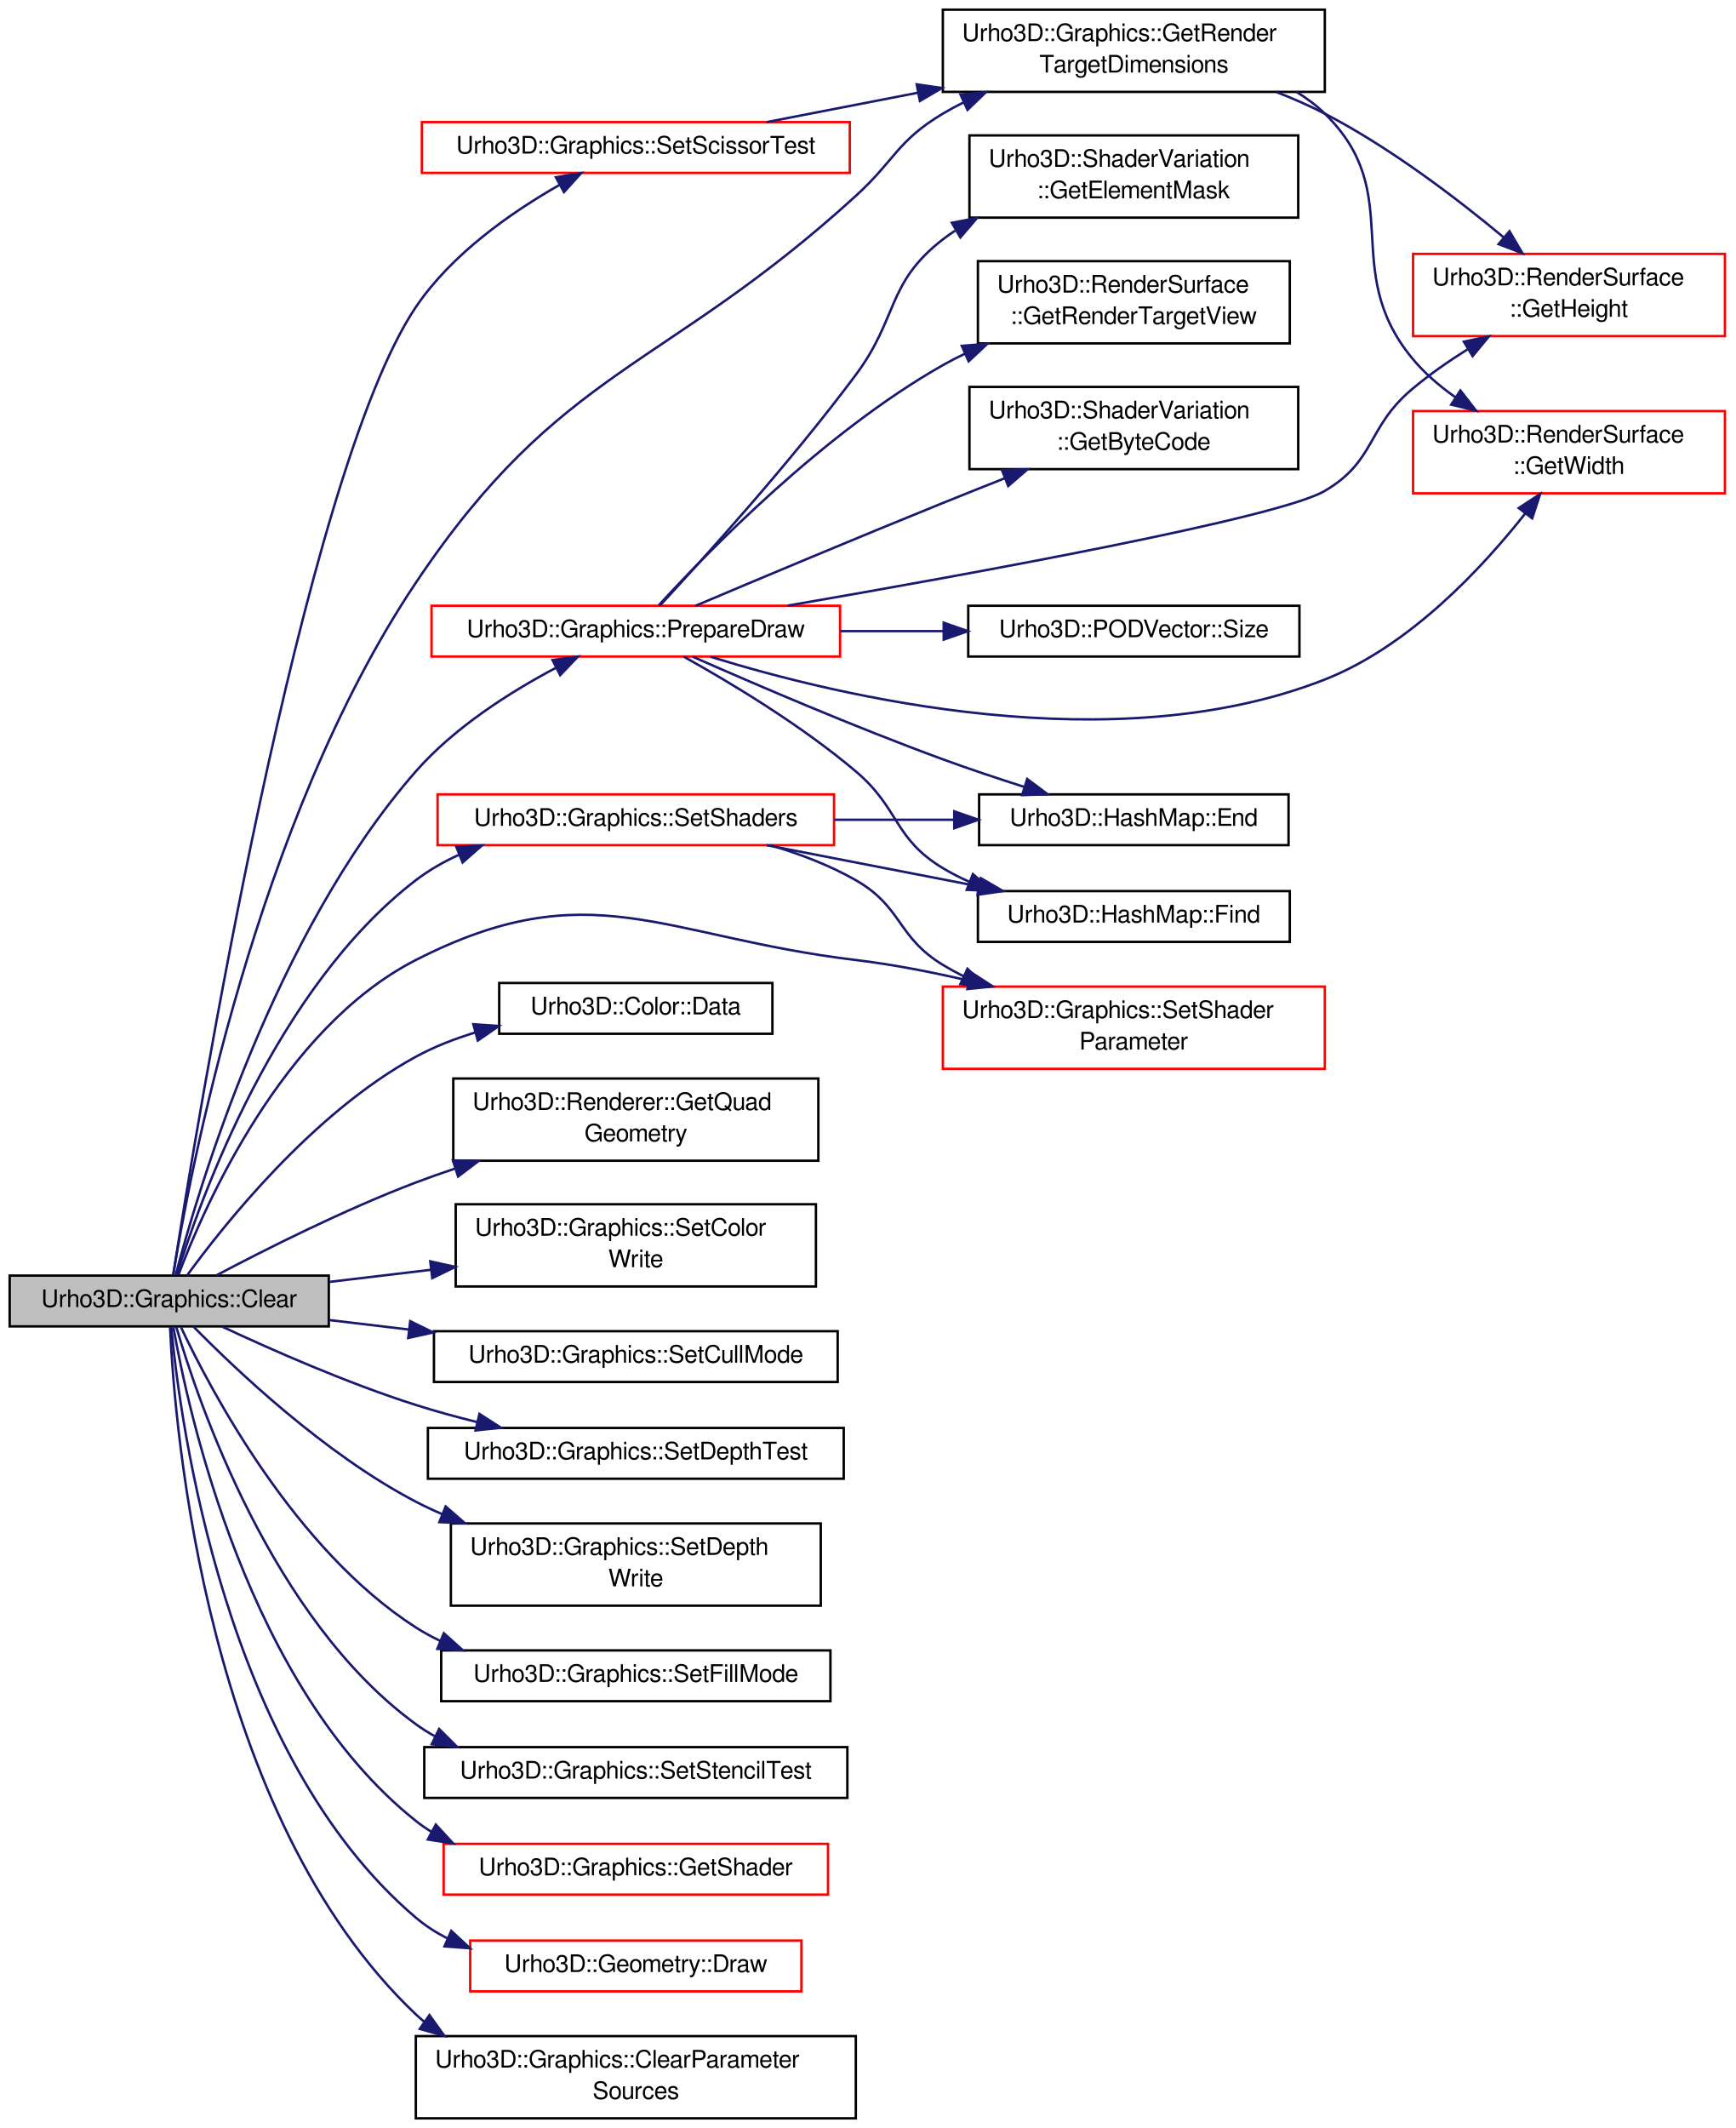
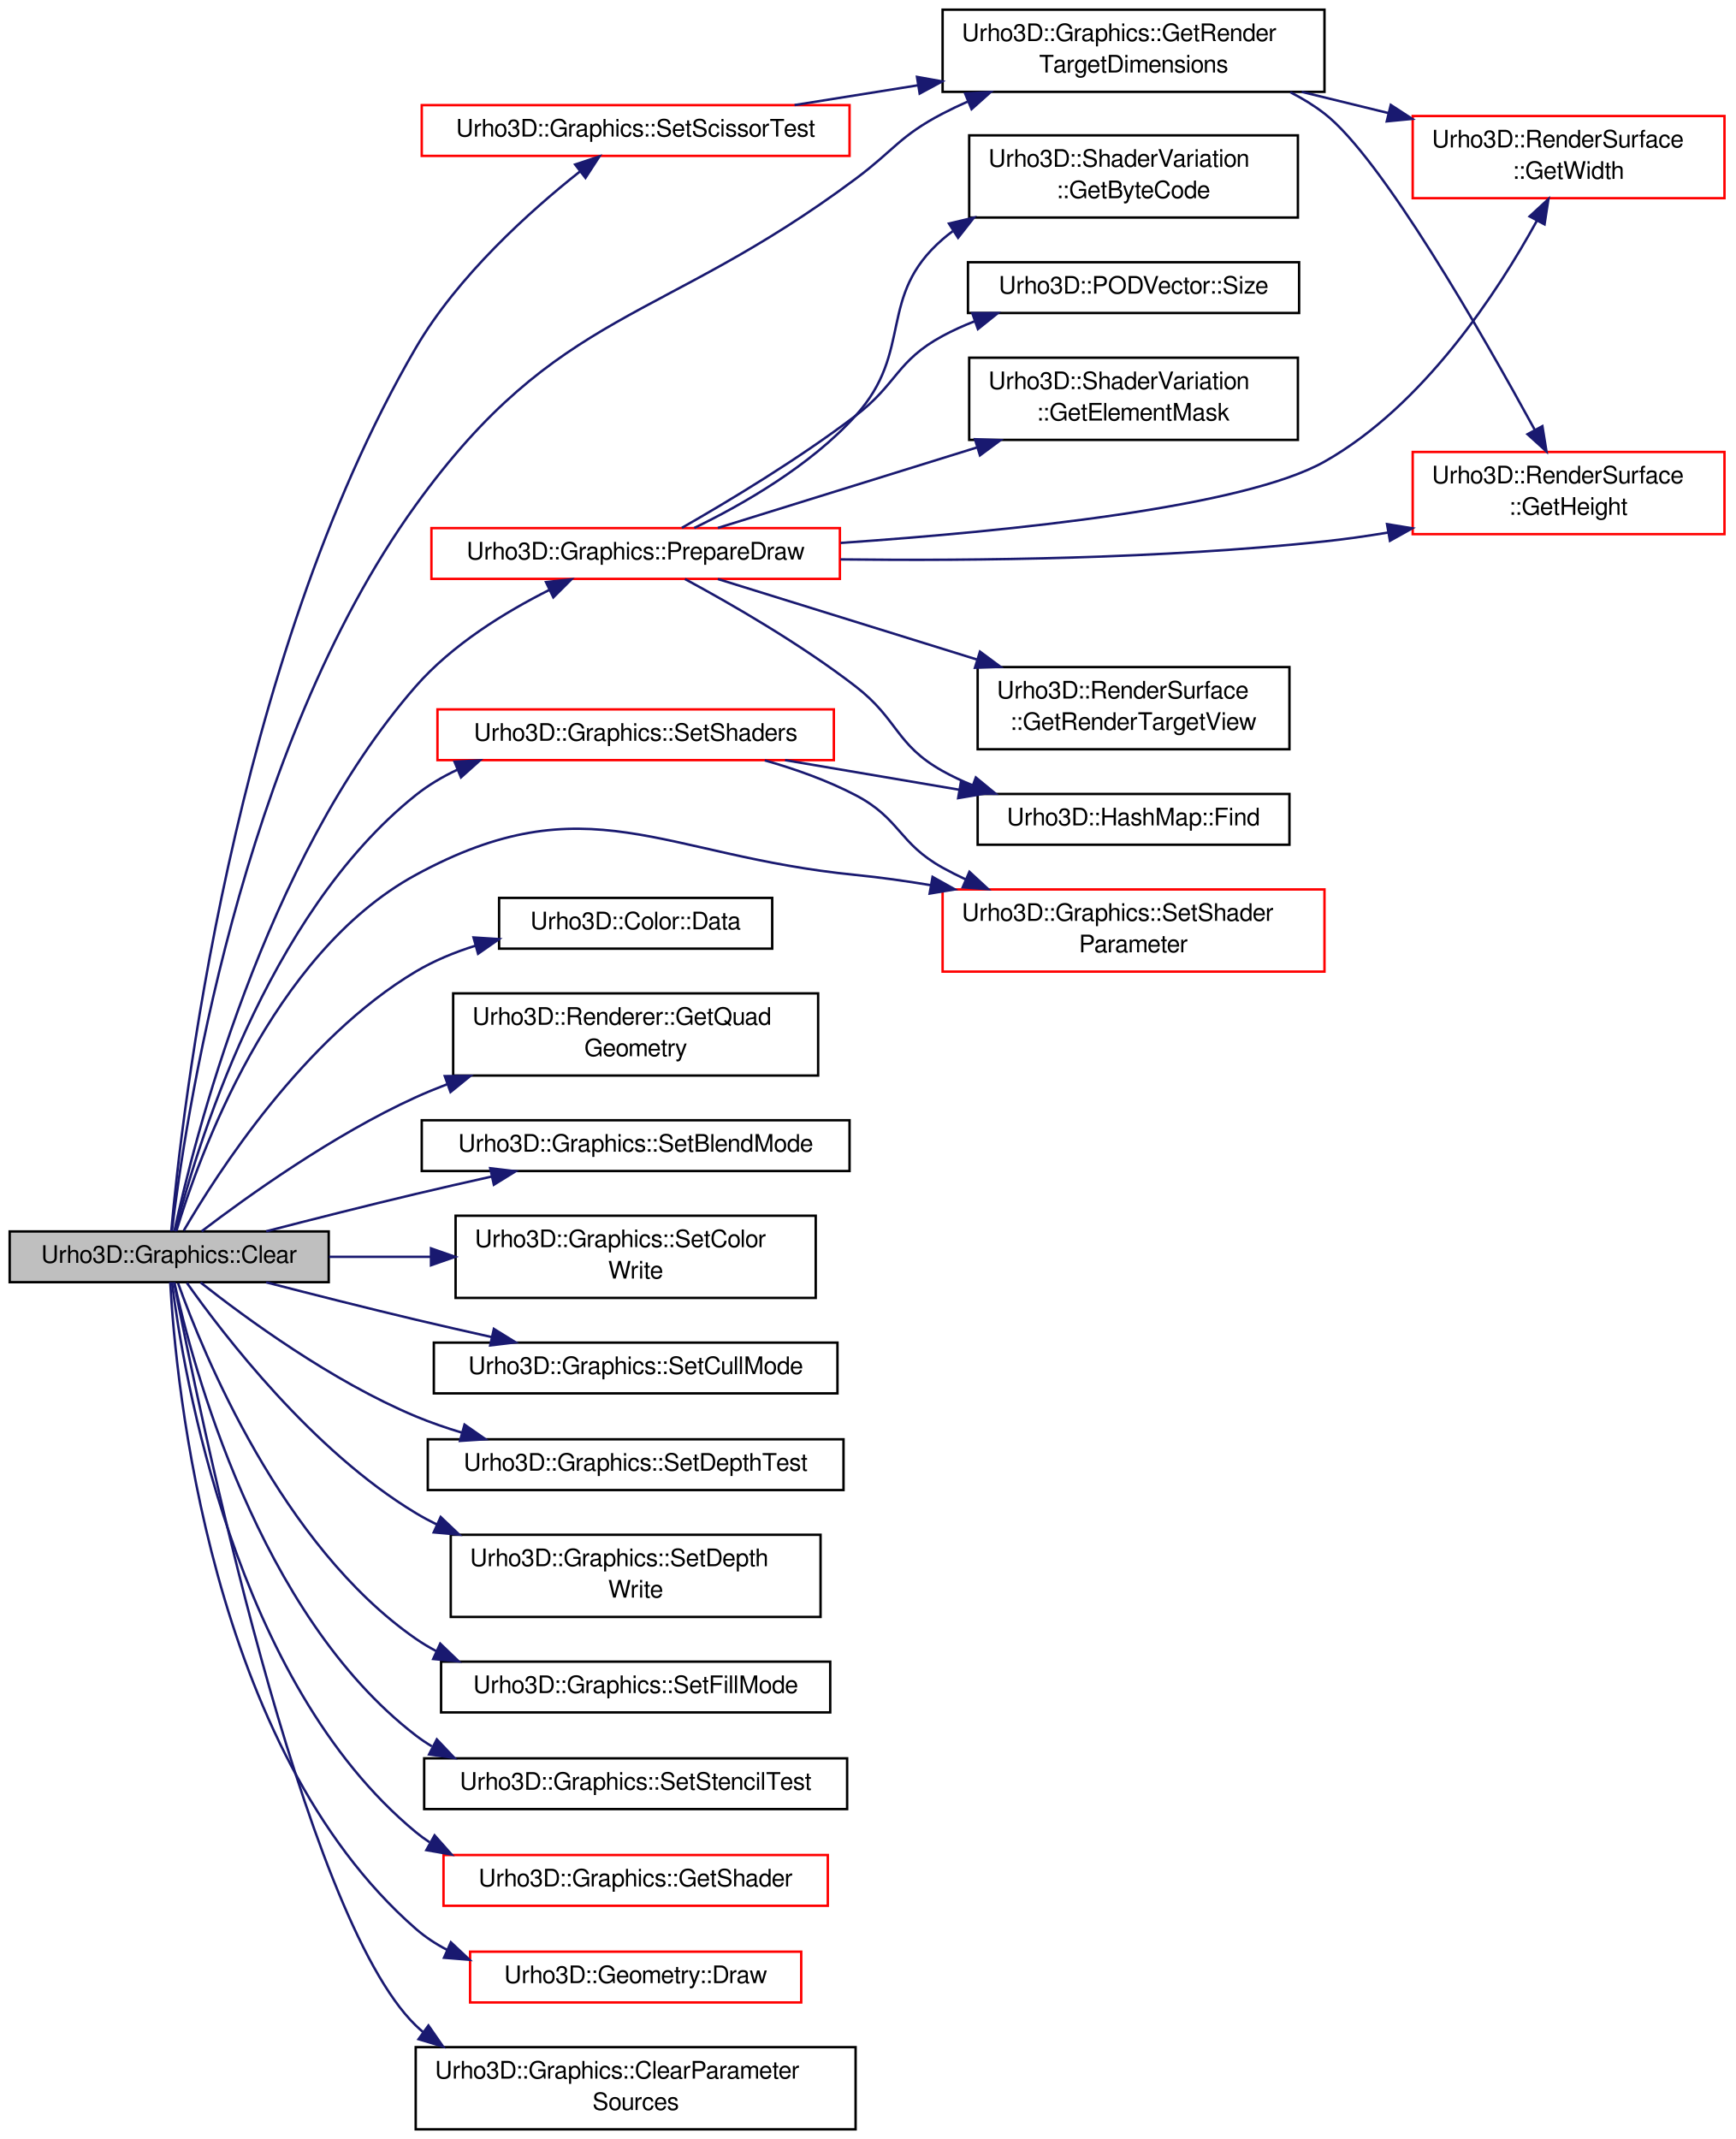
- <svg xmlns="http://www.w3.org/2000/svg" xmlns:xlink="http://www.w3.org/1999/xlink" width="718pt" height="880pt" viewBox="0.00 0.00 718.00 880.00">
-   <g id="graph1" class="graph" transform="scale(1 1) rotate(0) translate(4 876)">
+ <svg xmlns="http://www.w3.org/2000/svg" xmlns:xlink="http://www.w3.org/1999/xlink" width="718pt" height="885pt" viewBox="0.00 0.00 718.00 885.00">
+   <g id="graph1" class="graph" transform="scale(1 1) rotate(0) translate(4 881)">
    <g id="node1" class="node">
-       <polygon fill="#bfbfbf" stroke="black" points="0,-327.5 0,-348.5 132,-348.5 132,-327.5 0,-327.5" />
-       <text text-anchor="middle" x="66" y="-335.5" font-family="FreeSans" font-size="10.00">Urho3D::Graphics::Clear</text>
+       <polygon fill="#bfbfbf" stroke="black" points="0,-350.5 0,-371.5 132,-371.5 132,-350.5 0,-350.5" />
+       <text text-anchor="middle" x="66" y="-358.5" font-family="FreeSans" font-size="10.00">Urho3D::Graphics::Clear</text>
    </g>
    <g id="node3" class="node">
+       <a xlink:href="class_urho3_d_1_1_graphics.html#a016c9d34850452e2e97a51f520d15443" target="_top" xlink:title="Return rendertarget width and height.">
+         <polygon fill="none" stroke="black" points="386,-843 386,-877 544,-877 544,-843 386,-843" />
+         <text text-anchor="start" x="394" y="-864" font-family="FreeSans" font-size="10.00">Urho3D::Graphics::GetRender</text>
+         <text text-anchor="middle" x="465" y="-851" font-family="FreeSans" font-size="10.00">TargetDimensions</text>
+       </a>
+     </g>
+     <g id="edge2" class="edge">
+       <path fill="none" stroke="midnightblue" d="M67.146,-371.705C72.106,-413.801 94.882,-570.603 168,-672 226.907,-753.689 269.27,-746.786 350,-807 366.032,-818.958 368.267,-824.752 386,-834 389.333,-835.738 392.804,-837.392 396.352,-838.96" />
+       <polygon fill="midnightblue" stroke="midnightblue" points="395.302,-842.313 405.88,-842.91 397.983,-835.847 395.302,-842.313" />
+     </g>
+     <g id="node9" class="node">
      <a xlink:href="class_urho3_d_1_1_graphics.html#a3dd369dc58e2db876d8d001ba24762a5" target="_top" xlink:title="Process dirtied state before draw.">
-         <polygon fill="none" stroke="red" points="174.5,-604.5 174.5,-625.5 343.5,-625.5 343.5,-604.5 174.5,-604.5" />
-         <text text-anchor="middle" x="259" y="-612.5" font-family="FreeSans" font-size="10.00">Urho3D::Graphics::PrepareDraw</text>
-       </a>
-     </g>
-     <g id="edge2" class="edge">
-       <path fill="none" stroke="midnightblue" d="M68.683,-348.774C77.607,-382.821 109.118,-489.813 168,-557 183.951,-575.2 206.974,-589.801 225.871,-599.8" />
-       <polygon fill="midnightblue" stroke="midnightblue" points="224.542,-603.051 235.042,-604.47 227.718,-596.813 224.542,-603.051" />
-     </g>
-     <g id="node21" class="node">
-       <a xlink:href="class_urho3_d_1_1_graphics.html#a016c9d34850452e2e97a51f520d15443" target="_top" xlink:title="Return rendertarget width and height.">
-         <polygon fill="none" stroke="black" points="386,-838 386,-872 544,-872 544,-838 386,-838" />
-         <text text-anchor="start" x="394" y="-859" font-family="FreeSans" font-size="10.00">Urho3D::Graphics::GetRender</text>
-         <text text-anchor="middle" x="465" y="-846" font-family="FreeSans" font-size="10.00">TargetDimensions</text>
-       </a>
-     </g>
-     <g id="edge20" class="edge">
-       <path fill="none" stroke="midnightblue" d="M67.612,-348.603C74.146,-388.974 101.551,-535.804 168,-635 227.942,-724.481 270.392,-722.457 350,-795 366.267,-809.823 367.094,-817.734 386,-829 388.791,-830.663 391.701,-832.235 394.689,-833.718" />
-       <polygon fill="midnightblue" stroke="midnightblue" points="393.291,-836.927 403.84,-837.906 396.204,-830.562 393.291,-836.927" />
+         <polygon fill="none" stroke="red" points="174.5,-641.5 174.5,-662.5 343.5,-662.5 343.5,-641.5 174.5,-641.5" />
+         <text text-anchor="middle" x="259" y="-649.5" font-family="FreeSans" font-size="10.00">Urho3D::Graphics::PrepareDraw</text>
+       </a>
+     </g>
+     <g id="edge8" class="edge">
+       <path fill="none" stroke="midnightblue" d="M68.155,-371.658C75.843,-407.381 104.898,-524.698 168,-597 183.057,-614.252 204.887,-627.698 223.392,-636.977" />
+       <polygon fill="midnightblue" stroke="midnightblue" points="221.908,-640.147 232.438,-641.321 224.939,-633.836 221.908,-640.147" />
+     </g>
+     <g id="node23" class="node">
+       <a xlink:href="class_urho3_d_1_1_color.html#af4fe4462664d0de4722288e0bcc2b1cc" target="_top" xlink:title="Return float data.">
+         <polygon fill="none" stroke="black" points="202.5,-488.5 202.5,-509.5 315.5,-509.5 315.5,-488.5 202.5,-488.5" />
+         <text text-anchor="middle" x="259" y="-496.5" font-family="FreeSans" font-size="10.00">Urho3D::Color::Data</text>
+       </a>
+     </g>
+     <g id="edge24" class="edge">
+       <path fill="none" stroke="midnightblue" d="M72.033,-371.844C85.748,-395.418 121.702,-451.426 168,-479 175.573,-483.51 184.045,-487.007 192.691,-489.717" />
+       <polygon fill="midnightblue" stroke="midnightblue" points="191.914,-493.133 202.487,-492.454 193.797,-486.392 191.914,-493.133" />
    </g>
    <g id="node25" class="node">
-       <a xlink:href="class_urho3_d_1_1_color.html#af4fe4462664d0de4722288e0bcc2b1cc" target="_top" xlink:title="Return float data.">
-         <polygon fill="none" stroke="black" points="202.5,-448.5 202.5,-469.5 315.5,-469.5 315.5,-448.5 202.5,-448.5" />
-         <text text-anchor="middle" x="259" y="-456.5" font-family="FreeSans" font-size="10.00">Urho3D::Color::Data</text>
+       <a xlink:href="class_urho3_d_1_1_renderer.html#a887e9961f27af8db3298c0c0ba0e582c" target="_top" xlink:title="Return quad geometry used in postprocessing.">
+         <polygon fill="none" stroke="black" points="183.5,-436 183.5,-470 334.5,-470 334.5,-436 183.5,-436" />
+         <text text-anchor="start" x="191.5" y="-457" font-family="FreeSans" font-size="10.00">Urho3D::Renderer::GetQuad</text>
+         <text text-anchor="middle" x="259" y="-444" font-family="FreeSans" font-size="10.00">Geometry</text>
      </a>
    </g>
    <g id="edge26" class="edge">
-       <path fill="none" stroke="midnightblue" d="M73.344,-348.514C88.477,-369.328 125.316,-415.77 168,-439 175.639,-443.157 184.083,-446.451 192.657,-449.059" />
-       <polygon fill="midnightblue" stroke="midnightblue" points="191.787,-452.45 202.357,-451.724 193.641,-445.7 191.787,-452.45" />
+       <path fill="none" stroke="midnightblue" d="M79.434,-371.566C98.26,-385.921 134.008,-411.563 168,-427 172.151,-428.885 176.472,-430.668 180.877,-432.347" />
+       <polygon fill="midnightblue" stroke="midnightblue" points="180.025,-435.76 190.62,-435.858 182.399,-429.175 180.025,-435.76" />
    </g>
    <g id="node27" class="node">
-       <a xlink:href="class_urho3_d_1_1_renderer.html#a887e9961f27af8db3298c0c0ba0e582c" target="_top" xlink:title="Return quad geometry used in postprocessing.">
-         <polygon fill="none" stroke="black" points="183.5,-396 183.5,-430 334.5,-430 334.5,-396 183.5,-396" />
-         <text text-anchor="start" x="191.5" y="-417" font-family="FreeSans" font-size="10.00">Urho3D::Renderer::GetQuad</text>
-         <text text-anchor="middle" x="259" y="-404" font-family="FreeSans" font-size="10.00">Geometry</text>
+       <a xlink:href="class_urho3_d_1_1_graphics.html#a53afa24ee38576f0bd111117678a2df1" target="_top" xlink:title="Set blending mode.">
+         <polygon fill="none" stroke="black" points="170.5,-396.5 170.5,-417.5 347.5,-417.5 347.5,-396.5 170.5,-396.5" />
+         <text text-anchor="middle" x="259" y="-404.5" font-family="FreeSans" font-size="10.00">Urho3D::Graphics::SetBlendMode</text>
      </a>
    </g>
    <g id="edge28" class="edge">
-       <path fill="none" stroke="midnightblue" d="M85.499,-348.595C105.712,-359.282 138.432,-375.767 168,-387 173.184,-388.969 178.583,-390.871 184.049,-392.69" />
-       <polygon fill="midnightblue" stroke="midnightblue" points="183.34,-396.138 193.931,-395.868 185.483,-389.474 183.34,-396.138" />
+       <path fill="none" stroke="midnightblue" d="M106.133,-371.558C124.892,-376.409 147.552,-382.148 168,-387 178.138,-389.405 188.935,-391.867 199.419,-394.203" />
+       <polygon fill="midnightblue" stroke="midnightblue" points="198.822,-397.656 209.342,-396.399 200.334,-390.821 198.822,-397.656" />
    </g>
    <g id="node29" class="node">
      <a xlink:href="class_urho3_d_1_1_graphics.html#a491fe007ce9f8dce215ba00f5c27ff0d" target="_top" xlink:title="Set color write on/off.">
        <polygon fill="none" stroke="black" points="184.5,-344 184.5,-378 333.5,-378 333.5,-344 184.5,-344" />
        <text text-anchor="start" x="192.5" y="-365" font-family="FreeSans" font-size="10.00">Urho3D::Graphics::SetColor</text>
        <text text-anchor="middle" x="259" y="-352" font-family="FreeSans" font-size="10.00">Write</text>
      </a>
    </g>
    <g id="edge30" class="edge">
-       <path fill="none" stroke="midnightblue" d="M132.15,-345.883C145.672,-347.495 160.08,-349.212 174.152,-350.889" />
-       <polygon fill="midnightblue" stroke="midnightblue" points="173.978,-354.393 184.322,-352.101 174.806,-347.442 173.978,-354.393" />
+       <path fill="none" stroke="midnightblue" d="M132.15,-361C145.672,-361 160.08,-361 174.152,-361" />
+       <polygon fill="midnightblue" stroke="midnightblue" points="174.322,-364.5 184.322,-361 174.322,-357.5 174.322,-364.5" />
    </g>
    <g id="node31" class="node">
      <a xlink:href="class_urho3_d_1_1_graphics.html#af002db3f0656638b5419e501597bf9db" target="_top" xlink:title="Set hardware culling mode.">
        <polygon fill="none" stroke="black" points="175.5,-304.5 175.5,-325.5 342.5,-325.5 342.5,-304.5 175.5,-304.5" />
        <text text-anchor="middle" x="259" y="-312.5" font-family="FreeSans" font-size="10.00">Urho3D::Graphics::SetCullMode</text>
      </a>
    </g>
    <g id="edge32" class="edge">
-       <path fill="none" stroke="midnightblue" d="M132.15,-330.117C142.76,-328.852 153.915,-327.523 165.026,-326.199" />
-       <polygon fill="midnightblue" stroke="midnightblue" points="165.684,-329.645 175.2,-324.987 164.856,-322.695 165.684,-329.645" />
+       <path fill="none" stroke="midnightblue" d="M106.133,-350.442C124.892,-345.591 147.552,-339.852 168,-335 178.138,-332.595 188.935,-330.133 199.419,-327.797" />
+       <polygon fill="midnightblue" stroke="midnightblue" points="200.334,-331.179 209.342,-325.601 198.822,-324.344 200.334,-331.179" />
    </g>
    <g id="node33" class="node">
      <a xlink:href="class_urho3_d_1_1_graphics.html#a8caad07fa70c69870bd1ebd33014b931" target="_top" xlink:title="Set depth compare.">
        <polygon fill="none" stroke="black" points="173,-264.5 173,-285.5 345,-285.5 345,-264.5 173,-264.5" />
        <text text-anchor="middle" x="259" y="-272.5" font-family="FreeSans" font-size="10.00">Urho3D::Graphics::SetDepthTest</text>
      </a>
    </g>
    <g id="edge34" class="edge">
-       <path fill="none" stroke="midnightblue" d="M87.846,-327.414C108.207,-317.881 139.611,-304.02 168,-295 176.089,-292.43 184.684,-290.073 193.239,-287.95" />
-       <polygon fill="midnightblue" stroke="midnightblue" points="194.316,-291.292 203.231,-285.567 192.692,-284.483 194.316,-291.292" />
+       <path fill="none" stroke="midnightblue" d="M78.987,-350.379C97.573,-335.719 133.352,-309.458 168,-295 174.118,-292.447 180.61,-290.199 187.198,-288.223" />
+       <polygon fill="midnightblue" stroke="midnightblue" points="188.197,-291.578 196.889,-285.52 186.316,-284.836 188.197,-291.578" />
    </g>
    <g id="node35" class="node">
      <a xlink:href="class_urho3_d_1_1_graphics.html#abce9b1421f7b2d1179659ca887171f2a" target="_top" xlink:title="Set depth write on/off.">
        <polygon fill="none" stroke="black" points="182.5,-212 182.5,-246 335.5,-246 335.5,-212 182.5,-212" />
        <text text-anchor="start" x="190.5" y="-233" font-family="FreeSans" font-size="10.00">Urho3D::Graphics::SetDepth</text>
        <text text-anchor="middle" x="259" y="-220" font-family="FreeSans" font-size="10.00">Write</text>
      </a>
    </g>
    <g id="edge36" class="edge">
-       <path fill="none" stroke="midnightblue" d="M75.985,-327.463C93.168,-309.929 130.145,-274.74 168,-255 171.506,-253.172 175.156,-251.458 178.894,-249.852" />
-       <polygon fill="midnightblue" stroke="midnightblue" points="180.341,-253.043 188.329,-246.082 177.744,-246.543 180.341,-253.043" />
+       <path fill="none" stroke="midnightblue" d="M73.345,-350.185C88.48,-328.735 125.322,-280.667 168,-255 170.816,-253.306 173.748,-251.719 176.759,-250.231" />
+       <polygon fill="midnightblue" stroke="midnightblue" points="178.325,-253.364 186,-246.06 175.445,-246.984 178.325,-253.364" />
    </g>
    <g id="node37" class="node">
      <a xlink:href="class_urho3_d_1_1_graphics.html#a616f0641be5b78abb3b4b3ef43cba042" target="_top" xlink:title="Set polygon fill mode.">
        <polygon fill="none" stroke="black" points="178.5,-172.5 178.5,-193.5 339.5,-193.5 339.5,-172.5 178.5,-172.5" />
        <text text-anchor="middle" x="259" y="-180.5" font-family="FreeSans" font-size="10.00">Urho3D::Graphics::SetFillMode</text>
      </a>
    </g>
    <g id="edge38" class="edge">
-       <path fill="none" stroke="midnightblue" d="M70.85,-327.175C83.076,-301.213 117.798,-235.181 168,-203 171.183,-200.959 174.544,-199.125 178.023,-197.476" />
-       <polygon fill="midnightblue" stroke="midnightblue" points="179.591,-200.614 187.468,-193.528 176.892,-194.155 179.591,-200.614" />
+       <path fill="none" stroke="midnightblue" d="M69.679,-350.087C80.058,-321.061 112.486,-241.548 168,-203 170.724,-201.109 173.595,-199.392 176.572,-197.834" />
+       <polygon fill="midnightblue" stroke="midnightblue" points="178.144,-200.964 185.782,-193.621 175.232,-194.598 178.144,-200.964" />
    </g>
    <g id="node39" class="node">
      <a xlink:href="class_urho3_d_1_1_graphics.html#a27670beb9e90540f69da3d24da2d07bd" target="_top" xlink:title="Set scissor test.">
-         <polygon fill="none" stroke="red" points="170.5,-804.5 170.5,-825.5 347.5,-825.5 347.5,-804.5 170.5,-804.5" />
-         <text text-anchor="middle" x="259" y="-812.5" font-family="FreeSans" font-size="10.00">Urho3D::Graphics::SetScissorTest</text>
+         <polygon fill="none" stroke="red" points="170.5,-816.5 170.5,-837.5 347.5,-837.5 347.5,-816.5 170.5,-816.5" />
+         <text text-anchor="middle" x="259" y="-824.5" font-family="FreeSans" font-size="10.00">Urho3D::Graphics::SetScissorTest</text>
      </a>
    </g>
    <g id="edge40" class="edge">
-       <path fill="none" stroke="midnightblue" d="M67.653,-348.798C76.648,-406.596 121.039,-679.359 168,-749 182.789,-770.931 207.425,-788.14 227.337,-799.479" />
-       <polygon fill="midnightblue" stroke="midnightblue" points="225.93,-802.699 236.384,-804.421 229.286,-796.556 225.93,-802.699" />
+       <path fill="none" stroke="midnightblue" d="M66.86,-371.638C71.014,-418.097 92.022,-606.703 168,-737 185.413,-766.861 215.267,-793.665 236.011,-810.1" />
+       <polygon fill="midnightblue" stroke="midnightblue" points="233.958,-812.937 244.011,-816.284 238.24,-807.399 233.958,-812.937" />
    </g>
    <g id="node42" class="node">
      <a xlink:href="class_urho3_d_1_1_graphics.html#a11eb4f153875e95af56a4e1eaaea1d4b" target="_top" xlink:title="Set stencil test.">
        <polygon fill="none" stroke="black" points="171.5,-132.5 171.5,-153.5 346.5,-153.5 346.5,-132.5 171.5,-132.5" />
        <text text-anchor="middle" x="259" y="-140.5" font-family="FreeSans" font-size="10.00">Urho3D::Graphics::SetStencilTest</text>
      </a>
    </g>
    <g id="edge44" class="edge">
-       <path fill="none" stroke="midnightblue" d="M68.915,-327.292C77.914,-296.389 108.316,-206.49 168,-163 170.533,-161.154 173.204,-159.473 175.977,-157.943" />
-       <polygon fill="midnightblue" stroke="midnightblue" points="177.635,-161.029 185.139,-153.55 174.609,-154.718 177.635,-161.029" />
+       <path fill="none" stroke="midnightblue" d="M68.141,-350.368C75.457,-316.941 102.718,-213.219 168,-163 170.131,-161.36 172.37,-159.849 174.692,-158.457" />
+       <polygon fill="midnightblue" stroke="midnightblue" points="176.73,-161.345 184.019,-153.655 173.526,-155.121 176.73,-161.345" />
    </g>
    <g id="node44" class="node">
      <a xlink:href="class_urho3_d_1_1_graphics.html#a1f9ba79f344a68937947b6416685fe3a" target="_top" xlink:title="Set shaders.">
-         <polygon fill="none" stroke="red" points="177,-526.5 177,-547.5 341,-547.5 341,-526.5 177,-526.5" />
-         <text text-anchor="middle" x="259" y="-534.5" font-family="FreeSans" font-size="10.00">Urho3D::Graphics::SetShaders</text>
+         <polygon fill="none" stroke="red" points="177,-566.5 177,-587.5 341,-587.5 341,-566.5 177,-566.5" />
+         <text text-anchor="middle" x="259" y="-574.5" font-family="FreeSans" font-size="10.00">Urho3D::Graphics::SetShaders</text>
      </a>
    </g>
    <g id="edge46" class="edge">
-       <path fill="none" stroke="midnightblue" d="M69.18,-348.937C78.693,-379.67 109.933,-467.457 168,-512 173.415,-516.154 179.478,-519.618 185.833,-522.507" />
-       <polygon fill="midnightblue" stroke="midnightblue" points="184.73,-525.836 195.313,-526.34 187.355,-519.347 184.73,-525.836" />
-     </g>
-     <g id="node48" class="node">
+       <path fill="none" stroke="midnightblue" d="M68.486,-371.578C76.648,-403.912 105.742,-502.248 168,-552 173.246,-556.192 179.144,-559.682 185.352,-562.589" />
+       <polygon fill="midnightblue" stroke="midnightblue" points="184.051,-565.838 194.628,-566.442 186.736,-559.374 184.051,-565.838" />
+     </g>
+     <g id="node47" class="node">
      <a xlink:href="class_urho3_d_1_1_graphics.html#a4738d35a14589f7d2ff4946fd48b2381" target="_top" xlink:title="Set shader float constants.">
-         <polygon fill="none" stroke="red" points="386,-434 386,-468 544,-468 544,-434 386,-434" />
-         <text text-anchor="start" x="394" y="-455" font-family="FreeSans" font-size="10.00">Urho3D::Graphics::SetShader</text>
-         <text text-anchor="middle" x="465" y="-442" font-family="FreeSans" font-size="10.00">Parameter</text>
-       </a>
-     </g>
-     <g id="edge56" class="edge">
-       <path fill="none" stroke="midnightblue" d="M69.81,-348.795C80.302,-376.64 112.574,-450.687 168,-479 240.035,-515.797 269.687,-488.636 350,-479 365.314,-477.163 381.533,-473.996 396.811,-470.437" />
-       <polygon fill="midnightblue" stroke="midnightblue" points="397.796,-473.8 406.696,-468.051 396.154,-466.995 397.796,-473.8" />
-     </g>
-     <g id="node50" class="node">
+         <polygon fill="none" stroke="red" points="386,-479 386,-513 544,-513 544,-479 386,-479" />
+         <text text-anchor="start" x="394" y="-500" font-family="FreeSans" font-size="10.00">Urho3D::Graphics::SetShader</text>
+         <text text-anchor="middle" x="465" y="-487" font-family="FreeSans" font-size="10.00">Parameter</text>
+       </a>
+     </g>
+     <g id="edge54" class="edge">
+       <path fill="none" stroke="midnightblue" d="M68.992,-371.721C78.011,-401.704 108.075,-486.358 168,-519 239.034,-557.693 269.505,-526.971 350,-519 360.134,-517.997 370.698,-516.507 381.137,-514.76" />
+       <polygon fill="midnightblue" stroke="midnightblue" points="381.844,-518.19 391.089,-513.014 380.634,-511.295 381.844,-518.19" />
+     </g>
+     <g id="node49" class="node">
      <a xlink:href="class_urho3_d_1_1_graphics.html#aad58413102b75b7916510245a9db175e" target="_top" xlink:title="Return a shader variation by name and defines.">
        <polygon fill="none" stroke="red" points="179.5,-92.5 179.5,-113.5 338.5,-113.5 338.5,-92.5 179.5,-92.5" />
        <text text-anchor="middle" x="259" y="-100.5" font-family="FreeSans" font-size="10.00">Urho3D::Graphics::GetShader</text>
      </a>
    </g>
-     <g id="edge54" class="edge">
-       <path fill="none" stroke="midnightblue" d="M67.662,-327.478C73.791,-292.362 98.492,-178.304 168,-123 170.049,-121.37 172.203,-119.866 174.44,-118.478" />
-       <polygon fill="midnightblue" stroke="midnightblue" points="176.255,-121.477 183.436,-113.686 172.964,-115.299 176.255,-121.477" />
-     </g>
-     <g id="node53" class="node">
+     <g id="edge52" class="edge">
+       <path fill="none" stroke="midnightblue" d="M67.147,-350.441C71.809,-312.953 92.834,-185.179 168,-123 169.823,-121.492 171.734,-120.091 173.719,-118.79" />
+       <polygon fill="midnightblue" stroke="midnightblue" points="175.809,-121.632 182.834,-113.701 172.396,-115.52 175.809,-121.632" />
+     </g>
+     <g id="node52" class="node">
      <a xlink:href="class_urho3_d_1_1_geometry.html#a4a7263e950743d3a59f18469766bfe19" target="_top" xlink:title="Draw.">
        <polygon fill="none" stroke="red" points="190.5,-52.5 190.5,-73.5 327.5,-73.5 327.5,-52.5 190.5,-52.5" />
        <text text-anchor="middle" x="259" y="-60.5" font-family="FreeSans" font-size="10.00">Urho3D::Geometry::Draw</text>
      </a>
    </g>
-     <g id="edge58" class="edge">
-       <path fill="none" stroke="midnightblue" d="M66.835,-327.256C70.498,-287.873 88.721,-150.226 168,-83 171.985,-79.621 176.412,-76.777 181.107,-74.385" />
-       <polygon fill="midnightblue" stroke="midnightblue" points="182.654,-77.529 190.421,-70.324 179.856,-71.113 182.654,-77.529" />
-     </g>
-     <g id="node55" class="node">
+     <g id="edge56" class="edge">
+       <path fill="none" stroke="midnightblue" d="M66.429,-350.467C68.708,-309.231 82.801,-157.385 168,-83 171.935,-79.564 176.326,-76.677 180.995,-74.254" />
+       <polygon fill="midnightblue" stroke="midnightblue" points="182.543,-77.397 190.269,-70.147 179.708,-70.996 182.543,-77.397" />
+     </g>
+     <g id="node54" class="node">
      <a xlink:href="class_urho3_d_1_1_graphics.html#a0dbed204dd942895efd794eabd4bafdd" target="_top" xlink:title="Clear remembered shader parameter sources.">
        <polygon fill="none" stroke="black" points="168,-0 168,-34 350,-34 350,-0 168,-0" />
        <text text-anchor="start" x="176" y="-21" font-family="FreeSans" font-size="10.00">Urho3D::Graphics::ClearParameter</text>
        <text text-anchor="middle" x="259" y="-8" font-family="FreeSans" font-size="10.00">Sources</text>
      </a>
    </g>
-     <g id="edge60" class="edge">
-       <path fill="none" stroke="midnightblue" d="M66.335,-327.294C68.263,-284.641 81.233,-125.154 168,-43 169.119,-41.941 170.277,-40.925 171.472,-39.949" />
-       <polygon fill="midnightblue" stroke="midnightblue" points="173.649,-42.697 179.825,-34.089 169.628,-36.967 173.649,-42.697" />
+     <g id="edge58" class="edge">
+       <path fill="none" stroke="midnightblue" d="M67.999,-350.471C77.667,-300.577 121.04,-88.477 168,-43 168.963,-42.068 169.956,-41.168 170.978,-40.301" />
+       <polygon fill="midnightblue" stroke="midnightblue" points="173.273,-42.96 179.313,-34.256 169.163,-37.294 173.273,-42.96" />
    </g>
    <g id="node5" class="node">
+       <a xlink:href="class_urho3_d_1_1_render_surface.html#a1be67d97ab77b0d6f24776a3f75c5e6a" target="_top" xlink:title="Return width.">
+         <polygon fill="none" stroke="red" points="580.5,-799 580.5,-833 709.5,-833 709.5,-799 580.5,-799" />
+         <text text-anchor="start" x="588.5" y="-820" font-family="FreeSans" font-size="10.00">Urho3D::RenderSurface</text>
+         <text text-anchor="middle" x="645" y="-807" font-family="FreeSans" font-size="10.00">::GetWidth</text>
+       </a>
+     </g>
+     <g id="edge4" class="edge">
+       <path fill="none" stroke="midnightblue" d="M534.593,-842.988C546.341,-840.117 558.578,-837.125 570.446,-834.224" />
+       <polygon fill="midnightblue" stroke="midnightblue" points="571.427,-837.588 580.31,-831.813 569.765,-830.788 571.427,-837.588" />
+     </g>
+     <g id="node7" class="node">
+       <a xlink:href="class_urho3_d_1_1_render_surface.html#a3c0b5d48265c55fd1692924b9e45ce24" target="_top" xlink:title="Return height.">
+         <polygon fill="none" stroke="red" points="580.5,-660 580.5,-694 709.5,-694 709.5,-660 580.5,-660" />
+         <text text-anchor="start" x="588.5" y="-681" font-family="FreeSans" font-size="10.00">Urho3D::RenderSurface</text>
+         <text text-anchor="middle" x="645" y="-668" font-family="FreeSans" font-size="10.00">::GetHeight</text>
+       </a>
+     </g>
+     <g id="edge6" class="edge">
+       <path fill="none" stroke="midnightblue" d="M529.854,-842.853C534.869,-840.292 539.661,-837.358 544,-834 567.552,-815.776 609.336,-742.814 631.04,-703.092" />
+       <polygon fill="midnightblue" stroke="midnightblue" points="634.159,-704.683 635.853,-694.224 628.007,-701.343 634.159,-704.683" />
+     </g>
+     <g id="edge12" class="edge">
+       <path fill="none" stroke="midnightblue" d="M343.783,-656.365C415.128,-661.291 510.69,-671.2 544,-690 584.978,-713.127 615.637,-760.087 631.894,-789.69" />
+       <polygon fill="midnightblue" stroke="midnightblue" points="628.871,-791.458 636.661,-798.639 635.049,-788.167 628.871,-791.458" />
+     </g>
+     <g id="edge14" class="edge">
+       <path fill="none" stroke="midnightblue" d="M343.732,-649.553C400.547,-648.877 476.956,-649.832 544,-657 552.588,-657.918 561.532,-659.202 570.391,-660.681" />
+       <polygon fill="midnightblue" stroke="midnightblue" points="569.88,-664.145 580.335,-662.425 571.09,-657.25 569.88,-664.145" />
+     </g>
+     <g id="node11" class="node">
      <a xlink:href="class_urho3_d_1_1_render_surface.html#a95c7811a5d78b66288690a59e3bdcd20" target="_top" xlink:title="Return Direct3D rendertarget or depth-stencil view.">
-         <polygon fill="none" stroke="black" points="400.5,-734 400.5,-768 529.5,-768 529.5,-734 400.5,-734" />
-         <text text-anchor="start" x="408.5" y="-755" font-family="FreeSans" font-size="10.00">Urho3D::RenderSurface</text>
-         <text text-anchor="middle" x="465" y="-742" font-family="FreeSans" font-size="10.00">::GetRenderTargetView</text>
-       </a>
-     </g>
-     <g id="edge4" class="edge">
-       <path fill="none" stroke="midnightblue" d="M268.463,-625.647C288.243,-647.3 336.268,-696.798 386,-725 388.889,-726.638 391.896,-728.192 394.978,-729.663" />
-       <polygon fill="midnightblue" stroke="midnightblue" points="393.838,-732.986 404.399,-733.831 396.67,-726.584 393.838,-732.986" />
-     </g>
-     <g id="node7" class="node">
-       <a xlink:href="class_urho3_d_1_1_render_surface.html#a1be67d97ab77b0d6f24776a3f75c5e6a" target="_top" xlink:title="Return width.">
-         <polygon fill="none" stroke="red" points="580.5,-672 580.5,-706 709.5,-706 709.5,-672 580.5,-672" />
-         <text text-anchor="start" x="588.5" y="-693" font-family="FreeSans" font-size="10.00">Urho3D::RenderSurface</text>
-         <text text-anchor="middle" x="645" y="-680" font-family="FreeSans" font-size="10.00">::GetWidth</text>
-       </a>
-     </g>
-     <g id="edge6" class="edge">
-       <path fill="none" stroke="midnightblue" d="M289.846,-604.424C343.596,-587.795 456.991,-560.775 544,-595 578.942,-608.744 608.96,-640.899 626.984,-663.766" />
-       <polygon fill="midnightblue" stroke="midnightblue" points="624.213,-665.904 633.069,-671.719 629.772,-661.65 624.213,-665.904" />
-     </g>
-     <g id="node9" class="node">
-       <a xlink:href="class_urho3_d_1_1_render_surface.html#a3c0b5d48265c55fd1692924b9e45ce24" target="_top" xlink:title="Return height.">
-         <polygon fill="none" stroke="red" points="580.5,-737 580.5,-771 709.5,-771 709.5,-737 580.5,-737" />
-         <text text-anchor="start" x="588.5" y="-758" font-family="FreeSans" font-size="10.00">Urho3D::RenderSurface</text>
-         <text text-anchor="middle" x="645" y="-745" font-family="FreeSans" font-size="10.00">::GetHeight</text>
-       </a>
-     </g>
-     <g id="edge8" class="edge">
-       <path fill="none" stroke="midnightblue" d="M321.826,-625.556C399.848,-639.009 525.038,-661.852 544,-673 565.194,-685.46 561.217,-699.137 580,-715 587.088,-720.986 595.202,-726.633 603.239,-731.673" />
-       <polygon fill="midnightblue" stroke="midnightblue" points="601.508,-734.717 611.878,-736.892 605.128,-728.726 601.508,-734.717" />
-     </g>
-     <g id="node11" class="node">
+         <polygon fill="none" stroke="black" points="400.5,-571 400.5,-605 529.5,-605 529.5,-571 400.5,-571" />
+         <text text-anchor="start" x="408.5" y="-592" font-family="FreeSans" font-size="10.00">Urho3D::RenderSurface</text>
+         <text text-anchor="middle" x="465" y="-579" font-family="FreeSans" font-size="10.00">::GetRenderTargetView</text>
+       </a>
+     </g>
+     <g id="edge10" class="edge">
+       <path fill="none" stroke="midnightblue" d="M293.017,-641.432C322.056,-632.41 364.633,-619.182 400.158,-608.145" />
+       <polygon fill="midnightblue" stroke="midnightblue" points="401.462,-611.405 409.973,-605.096 399.385,-604.72 401.462,-611.405" />
+     </g>
+     <g id="node15" class="node">
      <a xlink:href="class_urho3_d_1_1_shader_variation.html#abc87c2b30ab7b5f5281314d99e1c2b1c" target="_top" xlink:title="Return shader bytecode.">
-         <polygon fill="none" stroke="black" points="397,-682 397,-716 533,-716 533,-682 397,-682" />
-         <text text-anchor="start" x="405" y="-703" font-family="FreeSans" font-size="10.00">Urho3D::ShaderVariation</text>
-         <text text-anchor="middle" x="465" y="-690" font-family="FreeSans" font-size="10.00">::GetByteCode</text>
-       </a>
-     </g>
-     <g id="edge10" class="edge">
-       <path fill="none" stroke="midnightblue" d="M283.757,-625.516C309.306,-636.325 350.345,-653.567 386,-668 394.236,-671.334 402.975,-674.817 411.524,-678.195" />
-       <polygon fill="midnightblue" stroke="midnightblue" points="410.471,-681.542 421.058,-681.95 413.036,-675.029 410.471,-681.542" />
-     </g>
-     <g id="node13" class="node">
+         <polygon fill="none" stroke="black" points="397,-791 397,-825 533,-825 533,-791 397,-791" />
+         <text text-anchor="start" x="405" y="-812" font-family="FreeSans" font-size="10.00">Urho3D::ShaderVariation</text>
+         <text text-anchor="middle" x="465" y="-799" font-family="FreeSans" font-size="10.00">::GetByteCode</text>
+       </a>
+     </g>
+     <g id="edge16" class="edge">
+       <path fill="none" stroke="midnightblue" d="M283.244,-662.552C303.234,-672.247 331.255,-688.25 350,-709 374.25,-735.844 358.691,-758.275 386,-782 387.349,-783.172 388.752,-784.291 390.201,-785.36" />
+       <polygon fill="midnightblue" stroke="midnightblue" points="388.631,-788.511 398.941,-790.951 392.403,-782.614 388.631,-788.511" />
+     </g>
+     <g id="node17" class="node">
      <a xlink:href="class_urho3_d_1_1_p_o_d_vector.html#a4fe0251ca70afca844721a4a44717c83" target="_top" xlink:title="Return number of elements.">
-         <polygon fill="none" stroke="black" points="396.5,-604.5 396.5,-625.5 533.5,-625.5 533.5,-604.5 396.5,-604.5" />
-         <text text-anchor="middle" x="465" y="-612.5" font-family="FreeSans" font-size="10.00">Urho3D::PODVector::Size</text>
-       </a>
-     </g>
-     <g id="edge12" class="edge">
-       <path fill="none" stroke="midnightblue" d="M343.68,-615C357.789,-615 372.372,-615 386.323,-615" />
-       <polygon fill="midnightblue" stroke="midnightblue" points="386.355,-618.5 396.355,-615 386.355,-611.5 386.355,-618.5" />
-     </g>
-     <g id="node15" class="node">
+         <polygon fill="none" stroke="black" points="396.5,-751.5 396.5,-772.5 533.5,-772.5 533.5,-751.5 396.5,-751.5" />
+         <text text-anchor="middle" x="465" y="-759.5" font-family="FreeSans" font-size="10.00">Urho3D::PODVector::Size</text>
+       </a>
+     </g>
+     <g id="edge18" class="edge">
+       <path fill="none" stroke="midnightblue" d="M278.137,-662.615C297.025,-673.404 326.417,-691.044 350,-709 367.269,-722.149 366.9,-731.69 386,-742 390.214,-744.274 394.694,-746.297 399.296,-748.094" />
+       <polygon fill="midnightblue" stroke="midnightblue" points="398.275,-751.446 408.87,-751.477 400.607,-744.845 398.275,-751.446" />
+     </g>
+     <g id="node19" class="node">
      <a xlink:href="class_urho3_d_1_1_shader_variation.html#a16e7c3c6bc03e89400d89efe02031a20" target="_top" xlink:title="Return vertex element mask.">
-         <polygon fill="none" stroke="black" points="397,-786 397,-820 533,-820 533,-786 397,-786" />
-         <text text-anchor="start" x="405" y="-807" font-family="FreeSans" font-size="10.00">Urho3D::ShaderVariation</text>
-         <text text-anchor="middle" x="465" y="-794" font-family="FreeSans" font-size="10.00">::GetElementMask</text>
-       </a>
-     </g>
-     <g id="edge14" class="edge">
-       <path fill="none" stroke="midnightblue" d="M269.084,-625.724C286.45,-644.409 322.756,-684.436 350,-721 367.679,-744.726 362.602,-758.889 386,-777 387.627,-778.259 389.318,-779.459 391.06,-780.602" />
-       <polygon fill="midnightblue" stroke="midnightblue" points="389.735,-783.879 400.144,-785.855 393.239,-777.819 389.735,-783.879" />
-     </g>
-     <g id="node17" class="node">
+         <polygon fill="none" stroke="black" points="397,-699 397,-733 533,-733 533,-699 397,-699" />
+         <text text-anchor="start" x="405" y="-720" font-family="FreeSans" font-size="10.00">Urho3D::ShaderVariation</text>
+         <text text-anchor="middle" x="465" y="-707" font-family="FreeSans" font-size="10.00">::GetElementMask</text>
+       </a>
+     </g>
+     <g id="edge20" class="edge">
+       <path fill="none" stroke="midnightblue" d="M293.017,-662.568C322.056,-671.59 364.633,-684.818 400.158,-695.855" />
+       <polygon fill="midnightblue" stroke="midnightblue" points="399.385,-699.28 409.973,-698.904 401.462,-692.595 399.385,-699.28" />
+     </g>
+     <g id="node21" class="node">
      <a xlink:href="class_urho3_d_1_1_hash_map.html#a9dc4e5c0ad1feb3eec2d2f1f1714698d" target="_top" xlink:title="Return iterator to the pair with key, or end iterator if not found.">
-         <polygon fill="none" stroke="black" points="400.5,-486.5 400.5,-507.5 529.5,-507.5 529.5,-486.5 400.5,-486.5" />
-         <text text-anchor="middle" x="465" y="-494.5" font-family="FreeSans" font-size="10.00">Urho3D::HashMap::Find</text>
-       </a>
-     </g>
-     <g id="edge16" class="edge">
-       <path fill="none" stroke="midnightblue" d="M278.866,-604.419C298.042,-593.74 327.412,-576.131 350,-557 368.251,-541.542 365.522,-529.358 386,-517 389.445,-514.921 393.099,-513.057 396.874,-511.387" />
-       <polygon fill="midnightblue" stroke="midnightblue" points="398.429,-514.536 406.454,-507.618 395.867,-508.022 398.429,-514.536" />
-     </g>
-     <g id="node19" class="node">
-       <a xlink:href="class_urho3_d_1_1_hash_map.html#a47eb201d8441d4e4be8626e615cb562d" target="_top" xlink:title="Return iterator to the end.">
-         <polygon fill="none" stroke="black" points="401,-526.5 401,-547.5 529,-547.5 529,-526.5 401,-526.5" />
-         <text text-anchor="middle" x="465" y="-534.5" font-family="FreeSans" font-size="10.00">Urho3D::HashMap::End</text>
-       </a>
-     </g>
-     <g id="edge18" class="edge">
-       <path fill="none" stroke="midnightblue" d="M282.625,-604.398C307.942,-593.213 349.43,-575.387 386,-562 396.866,-558.022 408.703,-554.076 419.829,-550.534" />
-       <polygon fill="midnightblue" stroke="midnightblue" points="420.887,-553.87 429.38,-547.535 418.79,-547.192 420.887,-553.87" />
+         <polygon fill="none" stroke="black" points="400.5,-531.5 400.5,-552.5 529.5,-552.5 529.5,-531.5 400.5,-531.5" />
+         <text text-anchor="middle" x="465" y="-539.5" font-family="FreeSans" font-size="10.00">Urho3D::HashMap::Find</text>
+       </a>
    </g>
    <g id="edge22" class="edge">
-       <path fill="none" stroke="midnightblue" d="M532.263,-837.989C536.513,-835.405 540.486,-832.429 544,-829 578.107,-795.717 549.799,-764.863 580,-728 585.043,-721.844 591.331,-716.421 597.993,-711.727" />
-       <polygon fill="midnightblue" stroke="midnightblue" points="600.078,-714.546 606.567,-706.171 596.271,-708.672 600.078,-714.546" />
-     </g>
-     <g id="edge24" class="edge">
-       <path fill="none" stroke="midnightblue" d="M524.105,-837.881C530.948,-835.219 537.719,-832.257 544,-829 570.975,-815.013 598.461,-794.078 617.935,-777.878" />
-       <polygon fill="midnightblue" stroke="midnightblue" points="620.388,-780.387 625.765,-771.258 615.869,-775.041 620.388,-780.387" />
+       <path fill="none" stroke="midnightblue" d="M279.374,-641.436C298.4,-631.173 327.206,-614.599 350,-597 367.663,-583.363 366.52,-572.887 386,-562 389.927,-559.805 394.097,-557.847 398.39,-556.101" />
+       <polygon fill="midnightblue" stroke="midnightblue" points="399.748,-559.331 407.935,-552.606 397.341,-552.758 399.748,-559.331" />
    </g>
    <g id="edge42" class="edge">
-       <path fill="none" stroke="midnightblue" d="M313.124,-825.51C332.265,-829.226 354.338,-833.512 375.621,-837.645" />
-       <polygon fill="midnightblue" stroke="midnightblue" points="375.175,-841.124 385.659,-839.594 376.509,-834.252 375.175,-841.124" />
+       <path fill="none" stroke="midnightblue" d="M324.746,-837.532C340.987,-840.134 358.656,-842.964 375.806,-845.712" />
+       <polygon fill="midnightblue" stroke="midnightblue" points="375.4,-849.191 385.828,-847.317 376.508,-842.279 375.4,-849.191" />
    </g>
    <g id="edge48" class="edge">
-       <path fill="none" stroke="midnightblue" d="M313.124,-526.49C339.985,-521.275 372.619,-514.938 400.742,-509.477" />
-       <polygon fill="midnightblue" stroke="midnightblue" points="401.731,-512.851 410.88,-507.509 400.396,-505.979 401.731,-512.851" />
+       <path fill="none" stroke="midnightblue" d="M320.807,-566.499C343.517,-562.64 369.426,-558.238 392.958,-554.24" />
+       <polygon fill="midnightblue" stroke="midnightblue" points="393.609,-557.68 402.881,-552.554 392.436,-550.779 393.609,-557.68" />
    </g>
    <g id="edge50" class="edge">
-       <path fill="none" stroke="midnightblue" d="M341.009,-537C357.3,-537 374.322,-537 390.351,-537" />
-       <polygon fill="midnightblue" stroke="midnightblue" points="390.724,-540.5 400.724,-537 390.724,-533.5 390.724,-540.5" />
-     </g>
-     <g id="edge52" class="edge">
-       <path fill="none" stroke="midnightblue" d="M314.672,-526.474C326.781,-522.9 339.192,-518.184 350,-512 369.369,-500.918 366.913,-488.562 386,-477 388.779,-475.317 391.679,-473.729 394.659,-472.232" />
-       <polygon fill="midnightblue" stroke="midnightblue" points="396.182,-475.384 403.791,-468.012 393.245,-469.029 396.182,-475.384" />
+       <path fill="none" stroke="midnightblue" d="M312.421,-566.404C325.139,-562.787 338.383,-558.069 350,-552 368.46,-542.356 367.786,-532.101 386,-522 389.06,-520.303 392.249,-518.694 395.514,-517.172" />
+       <polygon fill="midnightblue" stroke="midnightblue" points="397.096,-520.301 404.878,-513.112 394.311,-513.879 397.096,-520.301" />
    </g>
  </g>
</svg>
